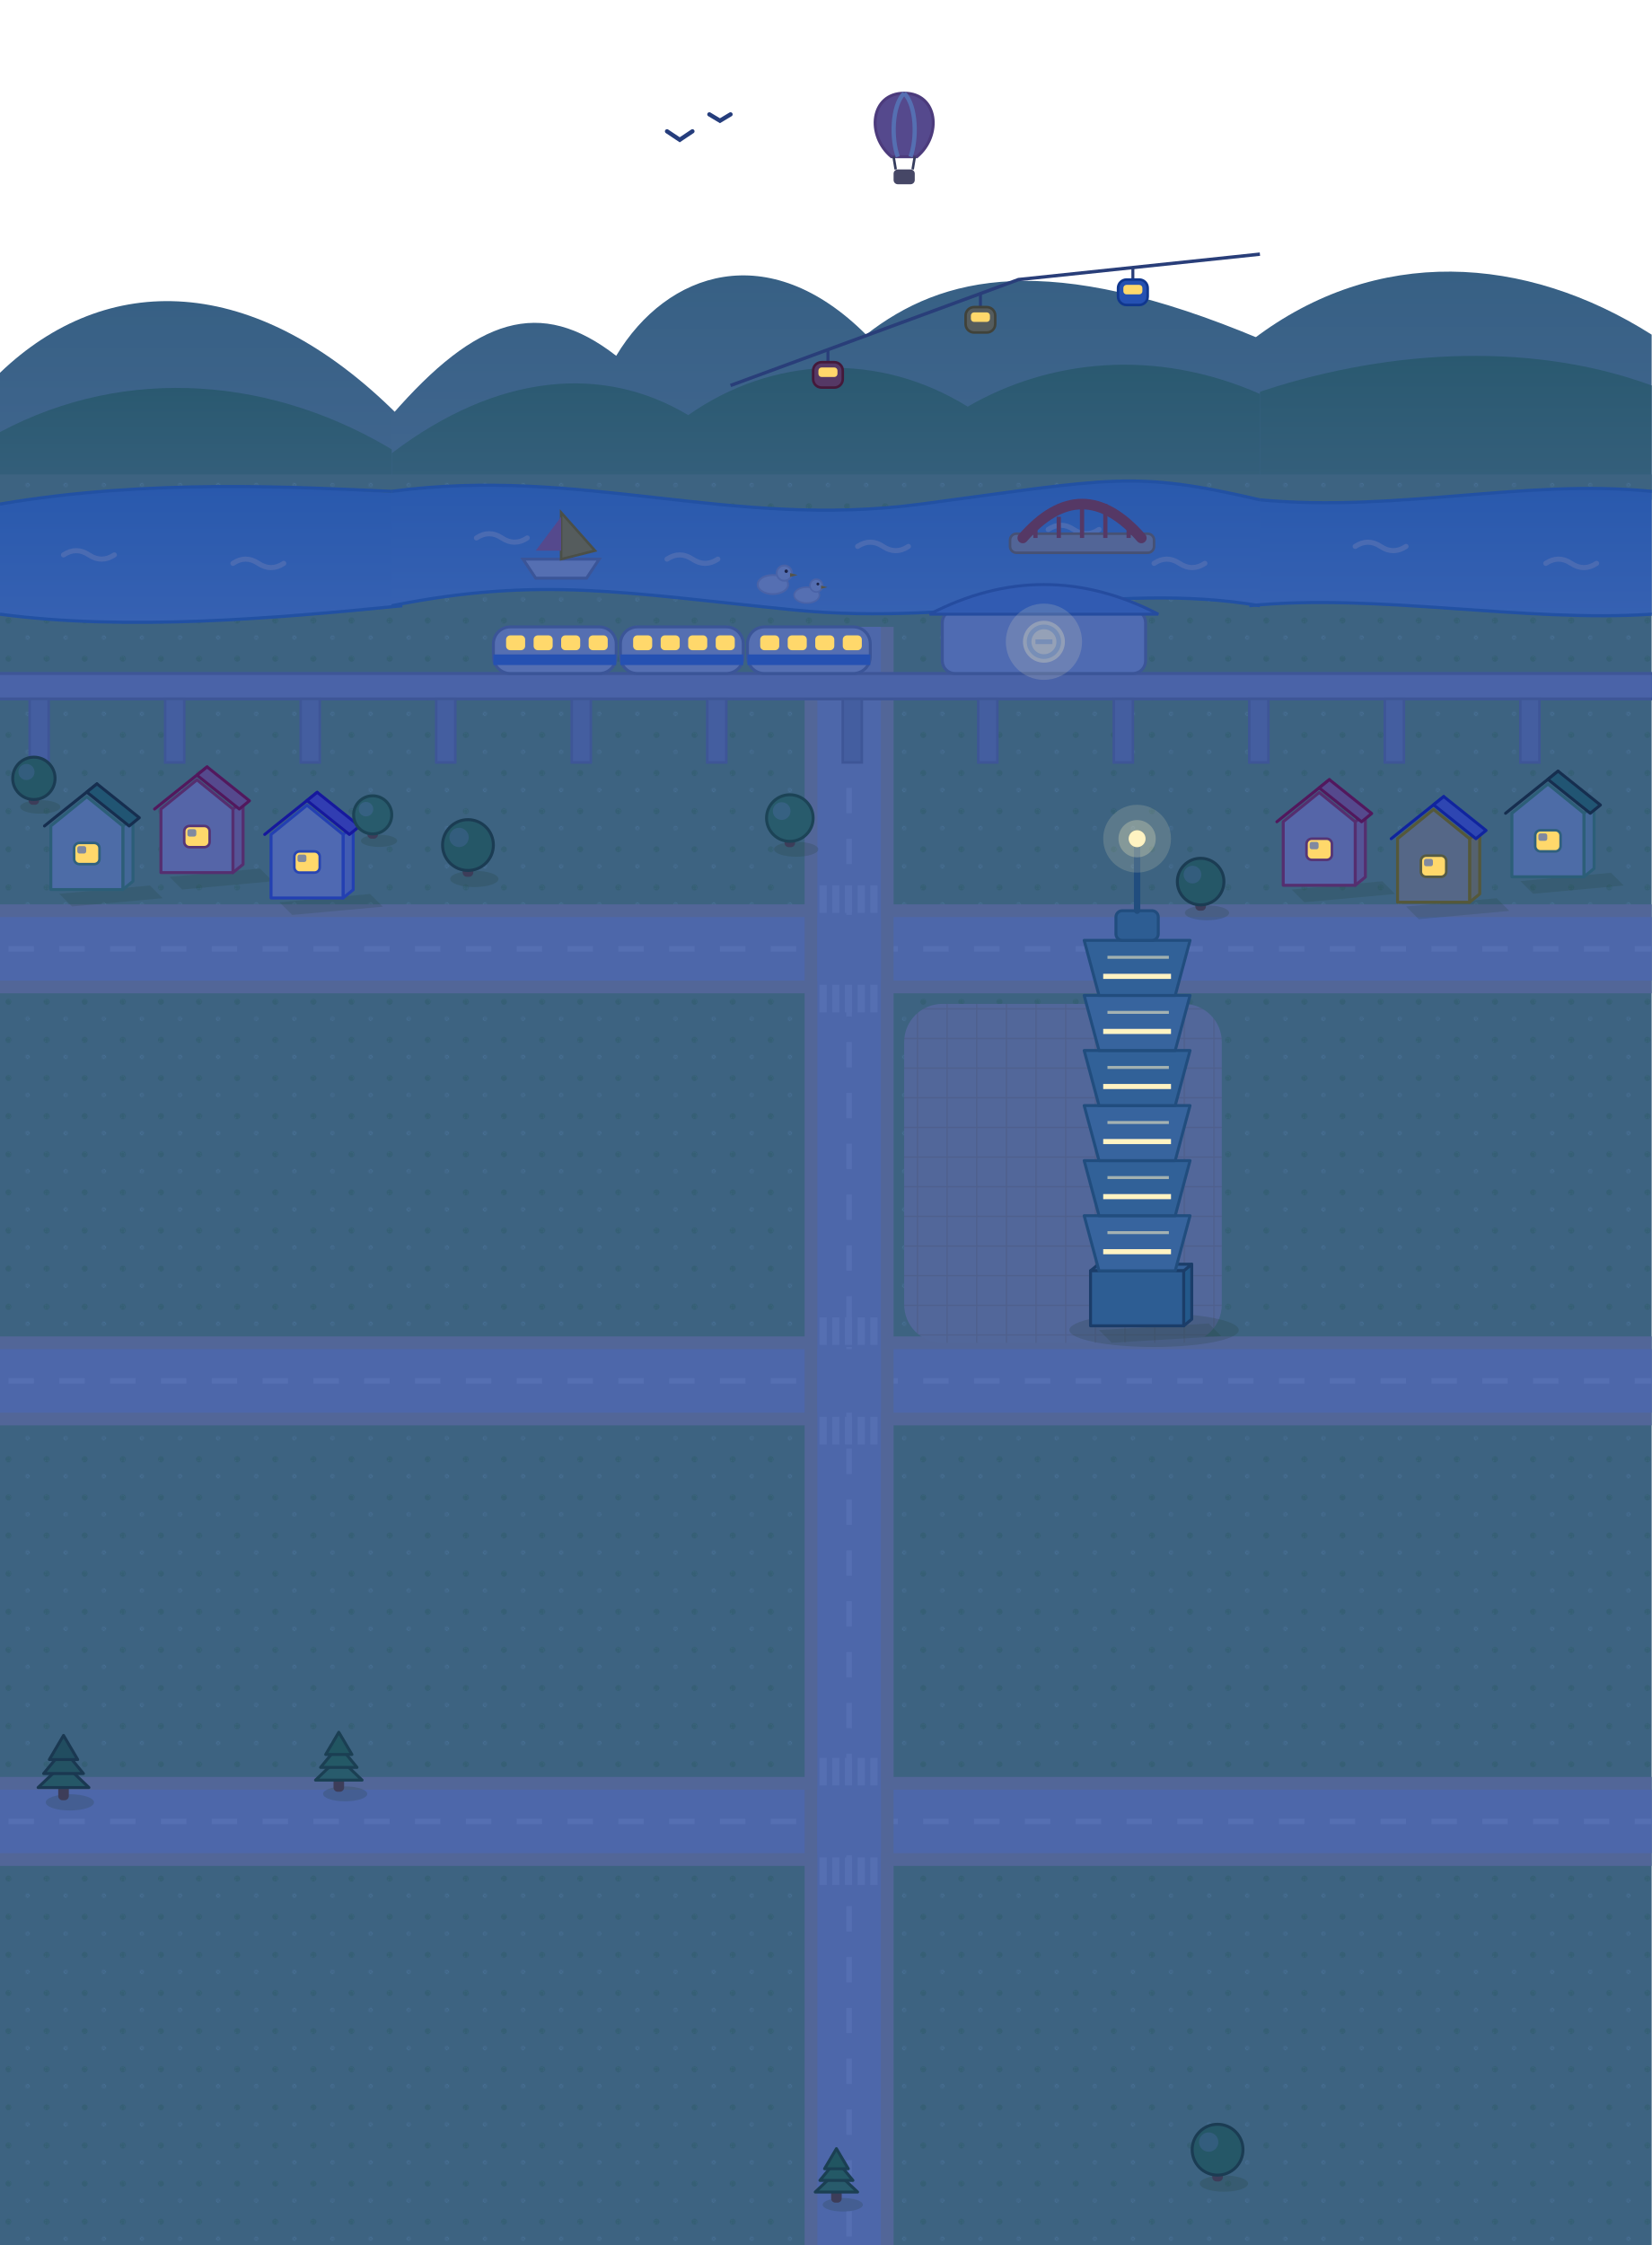
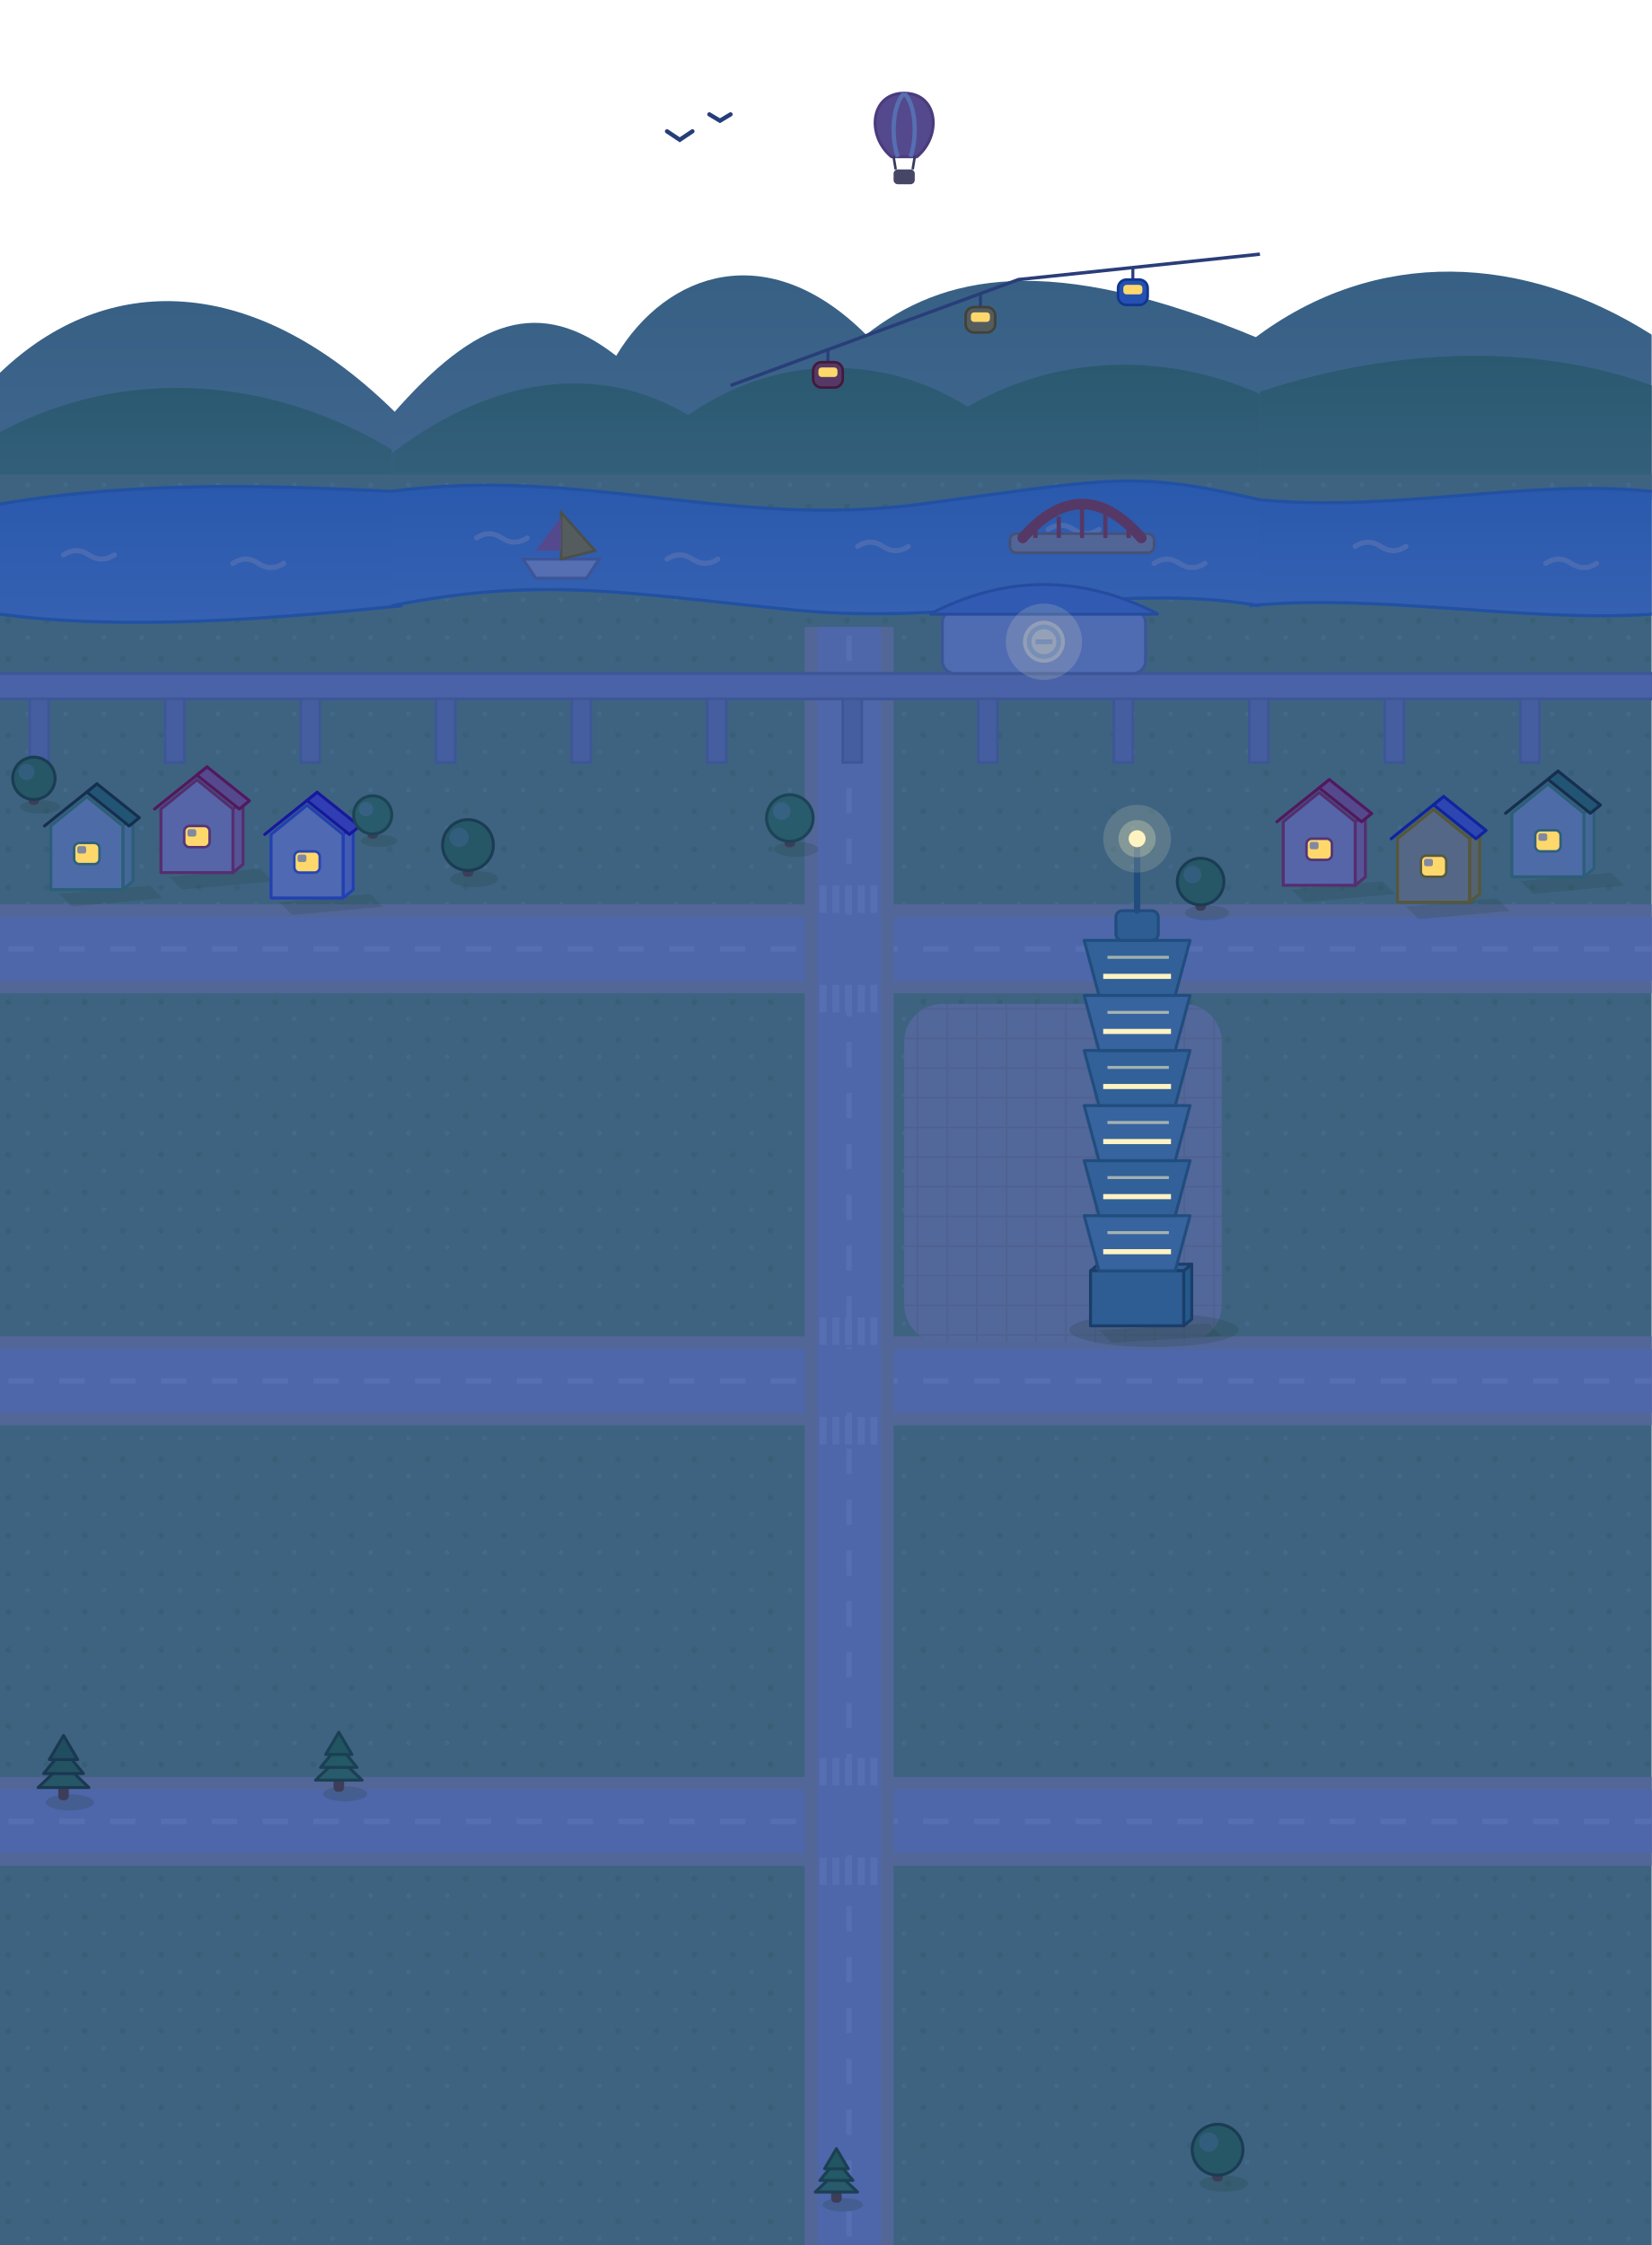
<svg xmlns="http://www.w3.org/2000/svg" width="780" height="1060" viewBox="0 0 780 1060">
  <defs>
    <linearGradient id="mtB" x1="0" y1="0" x2="0" y2="1">
      <stop offset="0" stop-color="#376084" />
      <stop offset="1" stop-color="#416690" />
    </linearGradient>
    <linearGradient id="mtF" x1="0" y1="0" x2="0" y2="1">
      <stop offset="0" stop-color="#2A5970" />
      <stop offset="1" stop-color="#36607D" />
    </linearGradient>
    <linearGradient id="river" x1="0" y1="0" x2="0" y2="1">
      <stop offset="0" stop-color="#2959AD" />
      <stop offset="1" stop-color="#3661B2" />
    </linearGradient>
    <pattern id="grassdots" width="18" height="18" patternUnits="userSpaceOnUse">
      <circle cx="4" cy="5" r="1.4" fill="#365F75" />
      <circle cx="13" cy="13" r="1.2" fill="#416788" />
    </pattern>
    <pattern id="tiles" width="14" height="14" patternUnits="userSpaceOnUse">
      <rect width="14" height="14" fill="#52679A" />
      <path d="M0 0H14M0 0V14" stroke="#4F608D" stroke-width="1.2" />
    </pattern>
  </defs>
  <path d="M0 176 C 50 128, 120 128, 188 196 L188 232 L0 232 Z" fill="url(#mtB)" />
  <path d="M592 160 C 650 116, 720 120, 780 158 L780 232 L592 232 Z" fill="url(#mtB)" />
  <path d="M0 204 C 60 172, 130 178, 188 214 L188 236 L0 236 Z" fill="url(#mtF)" />
  <path d="M592 186 C 650 166, 720 160, 780 182 L780 236 L592 236 Z" fill="url(#mtF)" />
  <g transform="translate(195 0)">
    <path d="M-10 196 C 30 150, 60 140, 96 168 C 120 128, 168 112, 214 158 C 250 130, 300 118, 400 160 L400 230 L-10 230 Z" fill="url(#mtB)" />
    <path d="M-10 214 C 40 176, 90 172, 130 196 C 170 168, 220 166, 262 192 C 300 170, 350 164, 400 186 L400 236 L-10 236 Z" fill="url(#mtF)" />
    <path d="M150 182 L 286 132 L 400 120" stroke="#293E79" stroke-width="1.6" fill="none" />
    <path d="M196 165 v6" stroke="#293E79" stroke-width="1.4" />
    <rect x="189" y="171" width="14" height="12" rx="4" fill="#553865" stroke="#44193A" stroke-width="1.2" />
    <rect x="191.5" y="173.5" width="9" height="4.5" rx="1.5" fill="#FFD86B" />
    <path d="M268 139 v6" stroke="#293E79" stroke-width="1.4" />
    <rect x="261" y="145" width="14" height="12" rx="4" fill="#555C5D" stroke="#40423A" stroke-width="1.2" />
    <rect x="263.5" y="147.5" width="9" height="4.5" rx="1.5" fill="#FFD86B" />
    <path d="M340 126 v6" stroke="#293E79" stroke-width="1.4" />
    <rect x="333" y="132" width="14" height="12" rx="4" fill="#2551B2" stroke="#10378E" stroke-width="1.2" />
    <rect x="335.5" y="134.5" width="9" height="4.5" rx="1.5" fill="#FFD86B" />
    <path d="M120 62 l6 4 6-4 M140 54 l5 3 5-3" stroke="#253D7C" stroke-width="2" fill="none" stroke-linecap="round" />
    <g transform="translate(232 70)">
      <path d="M0 -26 C 16 -26, 18 -6, 6 4 L -6 4 C -18 -6, -16 -26, 0 -26 Z" fill="#55498D" stroke="#4C3B7C" stroke-width="1.4" />
      <path d="M0 -26 C 6 -20, 6 -4, 3 4 M0 -26 C -6 -20, -6 -4, -3 4" stroke="#556FB2" stroke-width="2" fill="none" />
      <path d="M-5 4 L-4 10 M5 4 L4 10" stroke="#353C5D" stroke-width="1.2" />
      <rect x="-5" y="10" width="10" height="7" rx="2" fill="#464766" />
    </g>
  </g>
  <rect x="0" y="224" width="780" height="836" fill="#3D6381" />
  <rect x="0" y="224" width="780" height="836" fill="url(#grassdots)" />
  <path d="M0 238 C 70 226, 140 230, 190 233 L190 286 C 130 292, 60 298, 0 290 Z" fill="url(#river)" />
  <path d="M590 236 C 660 242, 720 226, 780 232 L780 290 C 720 294, 650 280, 590 286 Z" fill="url(#river)" />
  <g transform="translate(195 0)">
    <path d="M-10 232 C 80 220, 150 250, 240 238 S 340 222, 400 236 L400 286 C 330 274, 260 296, 180 288 S 60 272, -10 286 Z" fill="url(#river)" />
  </g>
  <path d="M0 238 C 70 226, 140 230, 185 232" stroke="#2251A3" stroke-width="1.5" fill="none" />
  <path d="M595 236 C 660 242, 720 226, 780 232" stroke="#2251A3" stroke-width="1.5" fill="none" />
  <g transform="translate(195 0)">
    <path d="M-10 232 C 80 220, 150 250, 240 238 S 340 222, 400 236" stroke="#2251A3" stroke-width="1.5" fill="none" />
    <path d="M400 286 C 330 274, 260 296, 180 288 S 60 272, -10 286" stroke="#2251A3" stroke-width="1.5" fill="none" />
  </g>
  <path d="M0 290 C 60 298, 130 292, 190 286" stroke="#2251A3" stroke-width="1.5" fill="none" />
  <path d="M590 286 C 650 280, 720 294, 780 290" stroke="#2251A3" stroke-width="1.5" fill="none" />
  <path d="M30 262 q6 -4 12 0 t12 0" stroke="#4A6BB2" stroke-width="2.4" fill="none" stroke-linecap="round" />
  <path d="M110 266 q6 -4 12 0 t12 0" stroke="#4A6BB2" stroke-width="2.4" fill="none" stroke-linecap="round" />
  <path d="M640 258 q6 -4 12 0 t12 0" stroke="#4A6BB2" stroke-width="2.4" fill="none" stroke-linecap="round" />
  <path d="M730 266 q6 -4 12 0 t12 0" stroke="#4A6BB2" stroke-width="2.4" fill="none" stroke-linecap="round" />
  <g transform="translate(195 0)">
    <path d="M30 254 q6 -4 12 0 t12 0" stroke="#4A6BB2" stroke-width="2.4" fill="none" stroke-linecap="round" />
    <path d="M120 264 q6 -4 12 0 t12 0" stroke="#4A6BB2" stroke-width="2.4" fill="none" stroke-linecap="round" />
    <path d="M210 258 q6 -4 12 0 t12 0" stroke="#4A6BB2" stroke-width="2.4" fill="none" stroke-linecap="round" />
    <path d="M300 250 q6 -4 12 0 t12 0" stroke="#4A6BB2" stroke-width="2.4" fill="none" stroke-linecap="round" />
    <path d="M350 266 q6 -4 12 0 t12 0" stroke="#4A6BB2" stroke-width="2.4" fill="none" stroke-linecap="round" />
    <g transform="translate(286 230)">
      <rect x="-4" y="22" width="68" height="9" rx="3" fill="#526597" stroke="#465174" stroke-width="1.2" />
      <path d="M2 24 Q30 -8 58 24" stroke="#553865" stroke-width="5" fill="none" stroke-linecap="round" />
      <path d="M8 24 V18" stroke="#553865" stroke-width="2" />
      <path d="M19 24 V14" stroke="#553865" stroke-width="2" />
      <path d="M30 24 V8" stroke="#553865" stroke-width="2" />
      <path d="M41 24 V8" stroke="#553865" stroke-width="2" />
      <path d="M52 24 V18" stroke="#553865" stroke-width="2" />
    </g>
    <g transform="translate(70 270)">
      <path d="M-18 -6 h36 l-6 9 h-24 z" fill="#556FB2" stroke="#3B5598" stroke-width="1.4" />
      <path d="M0 -6 V-28 L 16 -10 Z" fill="#555C5D" stroke="#4B4F47" stroke-width="1.2" />
      <path d="M0 -26 L-12 -10 H0" fill="#55498D" />
-     </g>
-     <g transform="translate(170 276) scale(0.9 0.9)">
-       <ellipse cx="0" cy="0" rx="8" ry="5" fill="#556FB2" stroke="#4A63A7" stroke-width="1" />
-       <circle cx="6" cy="-6" r="4" fill="#556FB2" stroke="#4A63A7" stroke-width="1" />
-       <path d="M9 -6 l4 1 -4 1 z" fill="#555449" />
-       <circle cx="7" cy="-7" r="0.9" fill="#1B2348" />
-     </g>
-     <g transform="translate(186 281) scale(0.75 0.75)">
-       <ellipse cx="0" cy="0" rx="8" ry="5" fill="#556FB2" stroke="#4A63A7" stroke-width="1" />
-       <circle cx="6" cy="-6" r="4" fill="#556FB2" stroke="#4A63A7" stroke-width="1" />
-       <path d="M9 -6 l4 1 -4 1 z" fill="#555449" />
-       <circle cx="7" cy="-7" r="0.9" fill="#1B2348" />
    </g>
  </g>
  <rect x="0" y="427.0" width="780" height="42" fill="#526698" />
  <rect x="0" y="433.0" width="780" height="30" fill="#4D67AA" />
  <path d="M4 448 H16 M28 448 H40 M52 448 H64 M76 448 H88 M100 448 H112 M124 448 H136 M148 448 H160 M172 448 H184 M196 448 H208 M220 448 H232 M244 448 H256 M268 448 H280 M292 448 H304 M316 448 H328 M340 448 H352 M364 448 H376 M388 448 H400 M412 448 H424 M436 448 H448 M460 448 H472 M484 448 H496 M508 448 H520 M532 448 H544 M556 448 H568 M580 448 H592 M604 448 H616 M628 448 H640 M652 448 H664 M676 448 H688 M700 448 H712 M724 448 H736 M748 448 H760 M772 448 H780" stroke="#556FB2" stroke-width="2.6" fill="none" />
  <rect x="0" y="631.0" width="780" height="42" fill="#526698" />
  <rect x="0" y="637.0" width="780" height="30" fill="#4D67AA" />
  <path d="M4 652 H16 M28 652 H40 M52 652 H64 M76 652 H88 M100 652 H112 M124 652 H136 M148 652 H160 M172 652 H184 M196 652 H208 M220 652 H232 M244 652 H256 M268 652 H280 M292 652 H304 M316 652 H328 M340 652 H352 M364 652 H376 M388 652 H400 M412 652 H424 M436 652 H448 M460 652 H472 M484 652 H496 M508 652 H520 M532 652 H544 M556 652 H568 M580 652 H592 M604 652 H616 M628 652 H640 M652 652 H664 M676 652 H688 M700 652 H712 M724 652 H736 M748 652 H760 M772 652 H780" stroke="#556FB2" stroke-width="2.6" fill="none" />
  <rect x="0" y="839.0" width="780" height="42" fill="#526698" />
  <rect x="0" y="845.0" width="780" height="30" fill="#4D67AA" />
  <path d="M4 860 H16 M28 860 H40 M52 860 H64 M76 860 H88 M100 860 H112 M124 860 H136 M148 860 H160 M172 860 H184 M196 860 H208 M220 860 H232 M244 860 H256 M268 860 H280 M292 860 H304 M316 860 H328 M340 860 H352 M364 860 H376 M388 860 H400 M412 860 H424 M436 860 H448 M460 860 H472 M484 860 H496 M508 860 H520 M532 860 H544 M556 860 H568 M580 860 H592 M604 860 H616 M628 860 H640 M652 860 H664 M676 860 H688 M700 860 H712 M724 860 H736 M748 860 H760 M772 860 H780" stroke="#556FB2" stroke-width="2.6" fill="none" />
  <rect x="380" y="296" width="42" height="764" fill="#526698" />
  <rect x="386" y="296" width="30" height="764" fill="#4D67AA" />
  <path d="M401 300 V312 M401 324 V336 M401 348 V360 M401 372 V384 M401 396 V408 M401 420 V432 M401 444 V456 M401 468 V480 M401 492 V504 M401 516 V528 M401 540 V552 M401 564 V576 M401 588 V600 M401 612 V624 M401 636 V648 M401 660 V672 M401 684 V696 M401 708 V720 M401 732 V744 M401 756 V768 M401 780 V792 M401 804 V816 M401 828 V840 M401 852 V864 M401 876 V888 M401 900 V912 M401 924 V936 M401 948 V960 M401 972 V984 M401 996 V1008 M401 1020 V1032 M401 1044 V1056" stroke="#556FB2" stroke-width="2.6" fill="none" />
  <g transform="translate(195 0)">
    <rect x="191" y="433" width="30" height="30" fill="#4D67AA" />
    <rect x="192" y="418" width="3.4" height="13" fill="#556FB2" />
    <rect x="192" y="465" width="3.4" height="13" fill="#556FB2" />
    <rect x="198" y="418" width="3.4" height="13" fill="#556FB2" />
    <rect x="198" y="465" width="3.4" height="13" fill="#556FB2" />
    <rect x="204" y="418" width="3.4" height="13" fill="#556FB2" />
    <rect x="204" y="465" width="3.4" height="13" fill="#556FB2" />
    <rect x="210" y="418" width="3.4" height="13" fill="#556FB2" />
    <rect x="210" y="465" width="3.4" height="13" fill="#556FB2" />
    <rect x="216" y="418" width="3.4" height="13" fill="#556FB2" />
    <rect x="216" y="465" width="3.4" height="13" fill="#556FB2" />
    <rect x="191" y="637" width="30" height="30" fill="#4D67AA" />
    <rect x="192" y="622" width="3.4" height="13" fill="#556FB2" />
    <rect x="192" y="669" width="3.4" height="13" fill="#556FB2" />
    <rect x="198" y="622" width="3.4" height="13" fill="#556FB2" />
    <rect x="198" y="669" width="3.4" height="13" fill="#556FB2" />
    <rect x="204" y="622" width="3.4" height="13" fill="#556FB2" />
    <rect x="204" y="669" width="3.4" height="13" fill="#556FB2" />
    <rect x="210" y="622" width="3.4" height="13" fill="#556FB2" />
    <rect x="210" y="669" width="3.4" height="13" fill="#556FB2" />
    <rect x="216" y="622" width="3.4" height="13" fill="#556FB2" />
    <rect x="216" y="669" width="3.4" height="13" fill="#556FB2" />
    <rect x="191" y="845" width="30" height="30" fill="#4D67AA" />
    <rect x="192" y="830" width="3.4" height="13" fill="#556FB2" />
    <rect x="192" y="877" width="3.4" height="13" fill="#556FB2" />
    <rect x="198" y="830" width="3.4" height="13" fill="#556FB2" />
    <rect x="198" y="877" width="3.4" height="13" fill="#556FB2" />
    <rect x="204" y="830" width="3.4" height="13" fill="#556FB2" />
    <rect x="204" y="877" width="3.4" height="13" fill="#556FB2" />
    <rect x="210" y="830" width="3.4" height="13" fill="#556FB2" />
    <rect x="210" y="877" width="3.4" height="13" fill="#556FB2" />
    <rect x="216" y="830" width="3.4" height="13" fill="#556FB2" />
    <rect x="216" y="877" width="3.4" height="13" fill="#556FB2" />
    <rect x="232" y="474" width="150" height="160" rx="18" fill="url(#tiles)" />
  </g>
  <rect x="-10" y="318" width="800" height="12" rx="3" fill="#4A63A8" stroke="#3E5697" stroke-width="1.4" />
  <rect x="14" y="330" width="9" height="30" fill="#445EA0" stroke="#3E5697" stroke-width="1.2" />
  <rect x="78" y="330" width="9" height="30" fill="#445EA0" stroke="#3E5697" stroke-width="1.2" />
  <rect x="142" y="330" width="9" height="30" fill="#445EA0" stroke="#3E5697" stroke-width="1.2" />
  <rect x="206" y="330" width="9" height="30" fill="#445EA0" stroke="#3E5697" stroke-width="1.2" />
  <rect x="270" y="330" width="9" height="30" fill="#445EA0" stroke="#3E5697" stroke-width="1.2" />
  <rect x="334" y="330" width="9" height="30" fill="#445EA0" stroke="#3E5697" stroke-width="1.2" />
  <rect x="398" y="330" width="9" height="30" fill="#445EA0" stroke="#3E5697" stroke-width="1.2" />
  <rect x="462" y="330" width="9" height="30" fill="#445EA0" stroke="#3E5697" stroke-width="1.2" />
  <rect x="526" y="330" width="9" height="30" fill="#445EA0" stroke="#3E5697" stroke-width="1.2" />
  <rect x="590" y="330" width="9" height="30" fill="#445EA0" stroke="#3E5697" stroke-width="1.2" />
  <rect x="654" y="330" width="9" height="30" fill="#445EA0" stroke="#3E5697" stroke-width="1.2" />
  <rect x="718" y="330" width="9" height="30" fill="#445EA0" stroke="#3E5697" stroke-width="1.2" />
  <g transform="translate(195 0)">
-     <rect x="38" y="296" width="58" height="22" rx="8" fill="#556FB2" stroke="#3B5598" stroke-width="1.4" />
-     <rect x="38" y="309" width="58" height="5" fill="#2551B2" />
-     <rect x="44" y="300" width="9" height="7" rx="2" fill="#FFD86B" />
-     <rect x="57" y="300" width="9" height="7" rx="2" fill="#FFD86B" />
-     <rect x="70" y="300" width="9" height="7" rx="2" fill="#FFD86B" />
-     <rect x="83" y="300" width="9" height="7" rx="2" fill="#FFD86B" />
-     <rect x="98" y="296" width="58" height="22" rx="8" fill="#556FB2" stroke="#3B5598" stroke-width="1.4" />
-     <rect x="98" y="309" width="58" height="5" fill="#2551B2" />
-     <rect x="104" y="300" width="9" height="7" rx="2" fill="#FFD86B" />
-     <rect x="117" y="300" width="9" height="7" rx="2" fill="#FFD86B" />
-     <rect x="130" y="300" width="9" height="7" rx="2" fill="#FFD86B" />
-     <rect x="143" y="300" width="9" height="7" rx="2" fill="#FFD86B" />
-     <rect x="158" y="296" width="58" height="22" rx="8" fill="#556FB2" stroke="#3B5598" stroke-width="1.4" />
-     <rect x="158" y="309" width="58" height="5" fill="#2551B2" />
-     <rect x="164" y="300" width="9" height="7" rx="2" fill="#FFD86B" />
-     <rect x="177" y="300" width="9" height="7" rx="2" fill="#FFD86B" />
-     <rect x="190" y="300" width="9" height="7" rx="2" fill="#FFD86B" />
-     <rect x="203" y="300" width="9" height="7" rx="2" fill="#FFD86B" />
    <rect x="250" y="288" width="96" height="30" rx="6" fill="#4F6BB2" stroke="#3B5598" stroke-width="1.4" />
    <path d="M244 290 Q298 262 352 290 Z" fill="#315BB2" stroke="#254C9F" stroke-width="1.4" />
    <circle cx="298" cy="303" r="7" fill="#556FB2" stroke="#2551B2" stroke-width="2.2" />
    <path d="M294 303 h8" stroke="#2551B2" stroke-width="2.2" />
  </g>
  <g transform="translate(195 0)">
    <ellipse cx="29" cy="415" rx="11.4" ry="3.84" fill="rgba(30,60,40,.18)" />
    <rect x="23.5" y="403.2" width="5" height="10.8" rx="2" fill="#3D3D59" />
    <circle cx="26" cy="399.0" r="12" fill="#255767" stroke="#1B3C53" stroke-width="1.4" />
    <circle cx="21.8" cy="395.4" r="4.56" fill="#335D7D" />
    <ellipse cx="181" cy="401" rx="10.45" ry="3.52" fill="rgba(30,60,40,.18)" />
    <rect x="175.5" y="390.1" width="5" height="9.9" rx="2" fill="#3D3D59" />
    <circle cx="178" cy="386.25" r="11" fill="#285B6C" stroke="#1C4356" stroke-width="1.4" />
    <circle cx="174.15" cy="382.95" r="4.18" fill="#366182" />
    <ellipse cx="375" cy="431" rx="10.45" ry="3.52" fill="rgba(30,60,40,.18)" />
    <rect x="369.5" y="420.1" width="5" height="9.9" rx="2" fill="#3D3D59" />
    <circle cx="372" cy="416.25" r="11" fill="#255767" stroke="#1B3C53" stroke-width="1.4" />
    <circle cx="368.15" cy="412.95" r="4.18" fill="#335D7D" />
    <g transform="translate(320 626) scale(1.0) translate(-320 -626)">
      <ellipse cx="350" cy="628" rx="40" ry="8" fill="rgba(30,60,40,.18)" />
      <polygon points="324.0,628.0 375.8,624.9 381.8,630.9 330.0,634.0" fill="rgba(30,60,40,.16)" />
      <polygon points="364.0,626.0 367.8,622.9 367.8,596.9 364.0,600.0" fill="#23598B" stroke="#1B3D69" stroke-width="1.4" stroke-linejoin="round" />
      <polygon points="320.0,600.0 364.0,600.0 367.8,596.9 323.8,596.9" fill="#336098" stroke="#1B3D69" stroke-width="1.4" stroke-linejoin="round" />
      <polygon points="320.0,626.0 364.0,626.0 364.0,600.0 320.0,600.0" fill="#2D5D93" stroke="#1B3D69" stroke-width="1.4" stroke-linejoin="round" />
      <polygon points="324.0,600.0 360.0,600.0 367.0,574.0 317.0,574.0" fill="#37649E" stroke="#214D7E" stroke-width="1.4" stroke-linejoin="round" />
      <path d="M326 591 H358" stroke="#556FB2" stroke-width="2.4" opacity=".85" />
      <polygon points="324.0,574.0 360.0,574.0 367.0,548.0 317.0,548.0" fill="#316198" stroke="#214D7E" stroke-width="1.4" stroke-linejoin="round" />
      <path d="M326 565 H358" stroke="#556FB2" stroke-width="2.4" opacity=".85" />
      <polygon points="324.0,548.0 360.0,548.0 367.0,522.0 317.0,522.0" fill="#37649E" stroke="#214D7E" stroke-width="1.4" stroke-linejoin="round" />
      <path d="M326 539 H358" stroke="#556FB2" stroke-width="2.4" opacity=".85" />
      <polygon points="324.0,522.0 360.0,522.0 367.0,496.0 317.0,496.0" fill="#316198" stroke="#214D7E" stroke-width="1.4" stroke-linejoin="round" />
      <path d="M326 513 H358" stroke="#556FB2" stroke-width="2.4" opacity=".85" />
      <polygon points="324.0,496.0 360.0,496.0 367.0,470.0 317.0,470.0" fill="#37649E" stroke="#214D7E" stroke-width="1.4" stroke-linejoin="round" />
      <path d="M326 487 H358" stroke="#556FB2" stroke-width="2.4" opacity=".85" />
      <polygon points="324.0,470.0 360.0,470.0 367.0,444.0 317.0,444.0" fill="#316198" stroke="#214D7E" stroke-width="1.4" stroke-linejoin="round" />
      <path d="M326 461 H358" stroke="#556FB2" stroke-width="2.4" opacity=".85" />
      <rect x="332" y="430" width="20" height="14" rx="3" fill="#2D5D93" stroke="#214D7E" stroke-width="1.4" />
      <path d="M342 430 V398" stroke="#214D7E" stroke-width="3" stroke-linecap="round" />
      <circle cx="342" cy="396" r="4" fill="#555F58" />
    </g>
    <path d="M326 591 H358" stroke="#FFF3C2" stroke-width="2.4" />
    <path d="M328 582 H357" stroke="#FFF3C2" stroke-width="1.4" opacity=".55" />
    <path d="M326 565 H358" stroke="#FFF3C2" stroke-width="2.4" />
    <path d="M328 556 H357" stroke="#FFF3C2" stroke-width="1.4" opacity=".55" />
    <path d="M326 539 H358" stroke="#FFF3C2" stroke-width="2.4" />
    <path d="M328 530 H357" stroke="#FFF3C2" stroke-width="1.4" opacity=".55" />
    <path d="M326 513 H358" stroke="#FFF3C2" stroke-width="2.4" />
    <path d="M328 504 H357" stroke="#FFF3C2" stroke-width="1.4" opacity=".55" />
    <path d="M326 487 H358" stroke="#FFF3C2" stroke-width="2.4" />
    <path d="M328 478 H357" stroke="#FFF3C2" stroke-width="1.4" opacity=".55" />
    <path d="M326 461 H358" stroke="#FFF3C2" stroke-width="2.4" />
    <path d="M328 452 H357" stroke="#FFF3C2" stroke-width="1.4" opacity=".55" />
    <circle cx="342" cy="396" r="16" fill="#FFF3C2" opacity=".16" />
    <circle cx="342" cy="396" r="8.8" fill="#FFF3C2" opacity=".26" />
    <circle cx="342" cy="396" r="4" fill="#FFF3C2" />
    <circle cx="298" cy="303" r="18" fill="#FFF3C2" opacity=".16" />
    <circle cx="298" cy="303" r="9.9" fill="#FFF3C2" opacity=".26" />
    <ellipse cx="203" cy="1041" rx="9.5" ry="3.2" fill="rgba(30,60,40,.18)" />
    <rect x="197.5" y="1034.0" width="5" height="6.0" rx="2" fill="#3D3D59" />
    <polygon points="190.0,1035.0 210.0,1035.0 200.0,1025.5" fill="#285B6C" stroke="#1B3F53" stroke-width="1.4" stroke-linejoin="round" />
    <polygon points="192.2,1029.5 207.8,1029.5 200.0,1020.0" fill="#245966" stroke="#1B3F53" stroke-width="1.4" stroke-linejoin="round" />
    <polygon points="194.4,1024.0 205.6,1024.0 200.0,1014.5" fill="#215561" stroke="#1B3F53" stroke-width="1.4" stroke-linejoin="round" />
    <ellipse cx="383" cy="1031" rx="11.4" ry="3.84" fill="rgba(30,60,40,.18)" />
    <rect x="377.5" y="1019.2" width="5" height="10.8" rx="2" fill="#3D3D59" />
    <circle cx="380" cy="1015.0" r="12" fill="#255767" stroke="#1B3C53" stroke-width="1.4" />
    <circle cx="375.8" cy="1011.4" r="4.56" fill="#335D7D" />
  </g>
  <polygon points="28.0,422.0 70.8,418.1 76.8,424.1 34.0,428.0" fill="rgba(30,60,40,.16)" />
  <polygon points="58.0,420.0 62.8,416.1 62.8,386.1 58.0,390.0" fill="#436898" stroke="#2C5E78" stroke-width="1.4" stroke-linejoin="round" />
  <polygon points="21.0,390.0 41.0,374.0 45.8,370.1 25.8,386.1" fill="#1D4665" stroke="#162E4F" stroke-width="1.4" stroke-linejoin="round" />
  <polygon points="41.0,374.0 61.0,390.0 65.8,386.1 45.8,370.1" fill="#215573" stroke="#162E4F" stroke-width="1.4" stroke-linejoin="round" />
  <polygon points="24.0,420.0 58.0,420.0 58.0,390.0 41.0,376.2 24.0,390.0" fill="#4D6CA7" stroke="#2C5E78" stroke-width="1.4" stroke-linejoin="round" />
  <rect x="35.0" y="398" width="12" height="10" rx="2.5" fill="#FFD86B" stroke="#30607D" stroke-width="1.2" />
  <rect x="36.5" y="399.5" width="4.2" height="3.5" rx="1" fill="#556FB2" opacity=".75" />
  <polygon points="80.0,414.0 122.8,410.1 128.8,416.1 86.0,420.0" fill="rgba(30,60,40,.16)" />
  <polygon points="110.0,412.0 114.8,408.1 114.8,378.1 110.0,382.0" fill="#555496" stroke="#552E6F" stroke-width="1.4" stroke-linejoin="round" />
  <polygon points="73.0,382.0 93.0,366.0 97.8,362.1 77.8,378.1" fill="#553479" stroke="#52185D" stroke-width="1.4" stroke-linejoin="round" />
  <polygon points="93.0,366.0 113.0,382.0 117.8,378.1 97.8,362.1" fill="#55498D" stroke="#52185D" stroke-width="1.4" stroke-linejoin="round" />
  <polygon points="76.0,412.0 110.0,412.0 110.0,382.0 93.0,368.2 76.0,382.0" fill="#5565A8" stroke="#552E6F" stroke-width="1.4" stroke-linejoin="round" />
  <rect x="87.0" y="390" width="12" height="10" rx="2.5" fill="#FFD86B" stroke="#553576" stroke-width="1.2" />
  <rect x="88.5" y="391.5" width="4.2" height="3.5" rx="1" fill="#556FB2" opacity=".75" />
  <polygon points="132.0,426.0 174.8,422.1 180.8,428.1 138.0,432.0" fill="rgba(30,60,40,.16)" />
  <polygon points="162.0,424.0 166.8,420.1 166.8,390.1 162.0,394.0" fill="#415CB2" stroke="#2340B2" stroke-width="1.4" stroke-linejoin="round" />
  <polygon points="125.0,394.0 145.0,378.0 149.8,374.1 129.8,390.1" fill="#2328B2" stroke="#16189D" stroke-width="1.4" stroke-linejoin="round" />
  <polygon points="145.0,378.0 165.0,394.0 169.8,390.1 149.8,374.1" fill="#313DB2" stroke="#16189D" stroke-width="1.4" stroke-linejoin="round" />
  <polygon points="128.0,424.0 162.0,424.0 162.0,394.0 145.0,380.2 128.0,394.0" fill="#4F69B2" stroke="#2340B2" stroke-width="1.4" stroke-linejoin="round" />
  <rect x="139.0" y="402" width="12" height="10" rx="2.5" fill="#FFD86B" stroke="#2845B2" stroke-width="1.2" />
  <rect x="140.5" y="403.5" width="4.2" height="3.5" rx="1" fill="#556FB2" opacity=".75" />
  <ellipse cx="19" cy="381" rx="9.5" ry="3.2" fill="rgba(30,60,40,.18)" />
  <rect x="13.5" y="371.0" width="5" height="9.0" rx="2" fill="#3D3D59" />
  <circle cx="16" cy="367.5" r="10" fill="#255767" stroke="#1B3C53" stroke-width="1.4" />
  <circle cx="12.5" cy="364.5" r="3.8" fill="#335D7D" />
  <ellipse cx="179" cy="397" rx="8.55" ry="2.88" fill="rgba(30,60,40,.18)" />
  <rect x="173.5" y="387.9" width="5" height="8.1" rx="2" fill="#3D3D59" />
  <circle cx="176" cy="384.75" r="9" fill="#285B6C" stroke="#1C4356" stroke-width="1.4" />
  <circle cx="172.85" cy="382.05" r="3.42" fill="#366182" />
  <ellipse cx="33" cy="851" rx="11.4" ry="3.84" fill="rgba(30,60,40,.18)" />
  <rect x="27.5" y="842.8" width="5" height="7.2" rx="2" fill="#3D3D59" />
  <polygon points="18.0,844.0 42.0,844.0 30.0,832.6" fill="#255767" stroke="#1A3851" stroke-width="1.4" stroke-linejoin="round" />
  <polygon points="20.6,837.4 39.4,837.4 30.0,826.0" fill="#235263" stroke="#1A3851" stroke-width="1.4" stroke-linejoin="round" />
  <polygon points="23.3,830.8 36.7,830.8 30.0,819.4" fill="#214D60" stroke="#1A3851" stroke-width="1.4" stroke-linejoin="round" />
  <ellipse cx="163" cy="847" rx="10.45" ry="3.52" fill="rgba(30,60,40,.18)" />
  <rect x="157.5" y="839.4" width="5" height="6.6" rx="2" fill="#3D3D59" />
  <polygon points="149.0,840.5 171.0,840.5 160.0,830.0" fill="#285B6C" stroke="#1B3F53" stroke-width="1.4" stroke-linejoin="round" />
  <polygon points="151.4,834.5 168.6,834.5 160.0,824.0" fill="#245966" stroke="#1B3F53" stroke-width="1.4" stroke-linejoin="round" />
  <polygon points="153.8,828.4 166.2,828.4 160.0,817.9" fill="#215561" stroke="#1B3F53" stroke-width="1.4" stroke-linejoin="round" />
  <polygon points="610.0,420.0 652.8,416.1 658.8,422.1 616.0,426.0" fill="rgba(30,60,40,.16)" />
  <polygon points="640.0,418.0 644.8,414.1 644.8,384.1 640.0,388.0" fill="#555496" stroke="#552E6F" stroke-width="1.4" stroke-linejoin="round" />
  <polygon points="603.0,388.0 623.0,372.0 627.8,368.1 607.8,384.1" fill="#553479" stroke="#52185D" stroke-width="1.4" stroke-linejoin="round" />
  <polygon points="623.0,372.0 643.0,388.0 647.8,384.1 627.8,368.1" fill="#55498D" stroke="#52185D" stroke-width="1.4" stroke-linejoin="round" />
  <polygon points="606.0,418.0 640.0,418.0 640.0,388.0 623.0,374.2 606.0,388.0" fill="#5565A8" stroke="#552E6F" stroke-width="1.4" stroke-linejoin="round" />
  <rect x="617.0" y="396" width="12" height="10" rx="2.5" fill="#FFD86B" stroke="#553576" stroke-width="1.2" />
  <rect x="618.5" y="397.5" width="4.2" height="3.5" rx="1" fill="#556FB2" opacity=".75" />
  <polygon points="664.0,428.0 706.8,424.1 712.8,430.1 670.0,434.0" fill="rgba(30,60,40,.16)" />
  <polygon points="694.0,426.0 698.8,422.1 698.8,392.1 694.0,396.0" fill="#55626F" stroke="#55583A" stroke-width="1.4" stroke-linejoin="round" />
  <polygon points="657.0,396.0 677.0,380.0 681.8,376.1 661.8,392.1" fill="#1E34B2" stroke="#10249E" stroke-width="1.4" stroke-linejoin="round" />
  <polygon points="677.0,380.0 697.0,396.0 701.8,392.1 681.8,376.1" fill="#2E46B2" stroke="#10249E" stroke-width="1.4" stroke-linejoin="round" />
  <polygon points="660.0,426.0 694.0,426.0 694.0,396.0 677.0,382.2 660.0,396.0" fill="#556787" stroke="#55583A" stroke-width="1.4" stroke-linejoin="round" />
  <rect x="671.0" y="404" width="12" height="10" rx="2.5" fill="#FFD86B" stroke="#555A43" stroke-width="1.2" />
  <rect x="672.5" y="405.5" width="4.2" height="3.5" rx="1" fill="#556FB2" opacity=".75" />
  <polygon points="718.0,416.0 760.8,412.1 766.8,418.1 724.0,422.0" fill="rgba(30,60,40,.16)" />
  <polygon points="748.0,414.0 752.8,410.1 752.8,380.1 748.0,384.0" fill="#436898" stroke="#2C5E78" stroke-width="1.4" stroke-linejoin="round" />
  <polygon points="711.0,384.0 731.0,368.0 735.8,364.1 715.8,380.1" fill="#1D4665" stroke="#162E4F" stroke-width="1.4" stroke-linejoin="round" />
  <polygon points="731.0,368.0 751.0,384.0 755.8,380.1 735.8,364.1" fill="#215573" stroke="#162E4F" stroke-width="1.4" stroke-linejoin="round" />
  <polygon points="714.0,414.0 748.0,414.0 748.0,384.0 731.0,370.2 714.0,384.0" fill="#4D6CA7" stroke="#2C5E78" stroke-width="1.4" stroke-linejoin="round" />
  <rect x="725.0" y="392" width="12" height="10" rx="2.5" fill="#FFD86B" stroke="#30607D" stroke-width="1.2" />
  <rect x="726.5" y="393.5" width="4.2" height="3.5" rx="1" fill="#556FB2" opacity=".75" />
</svg>
